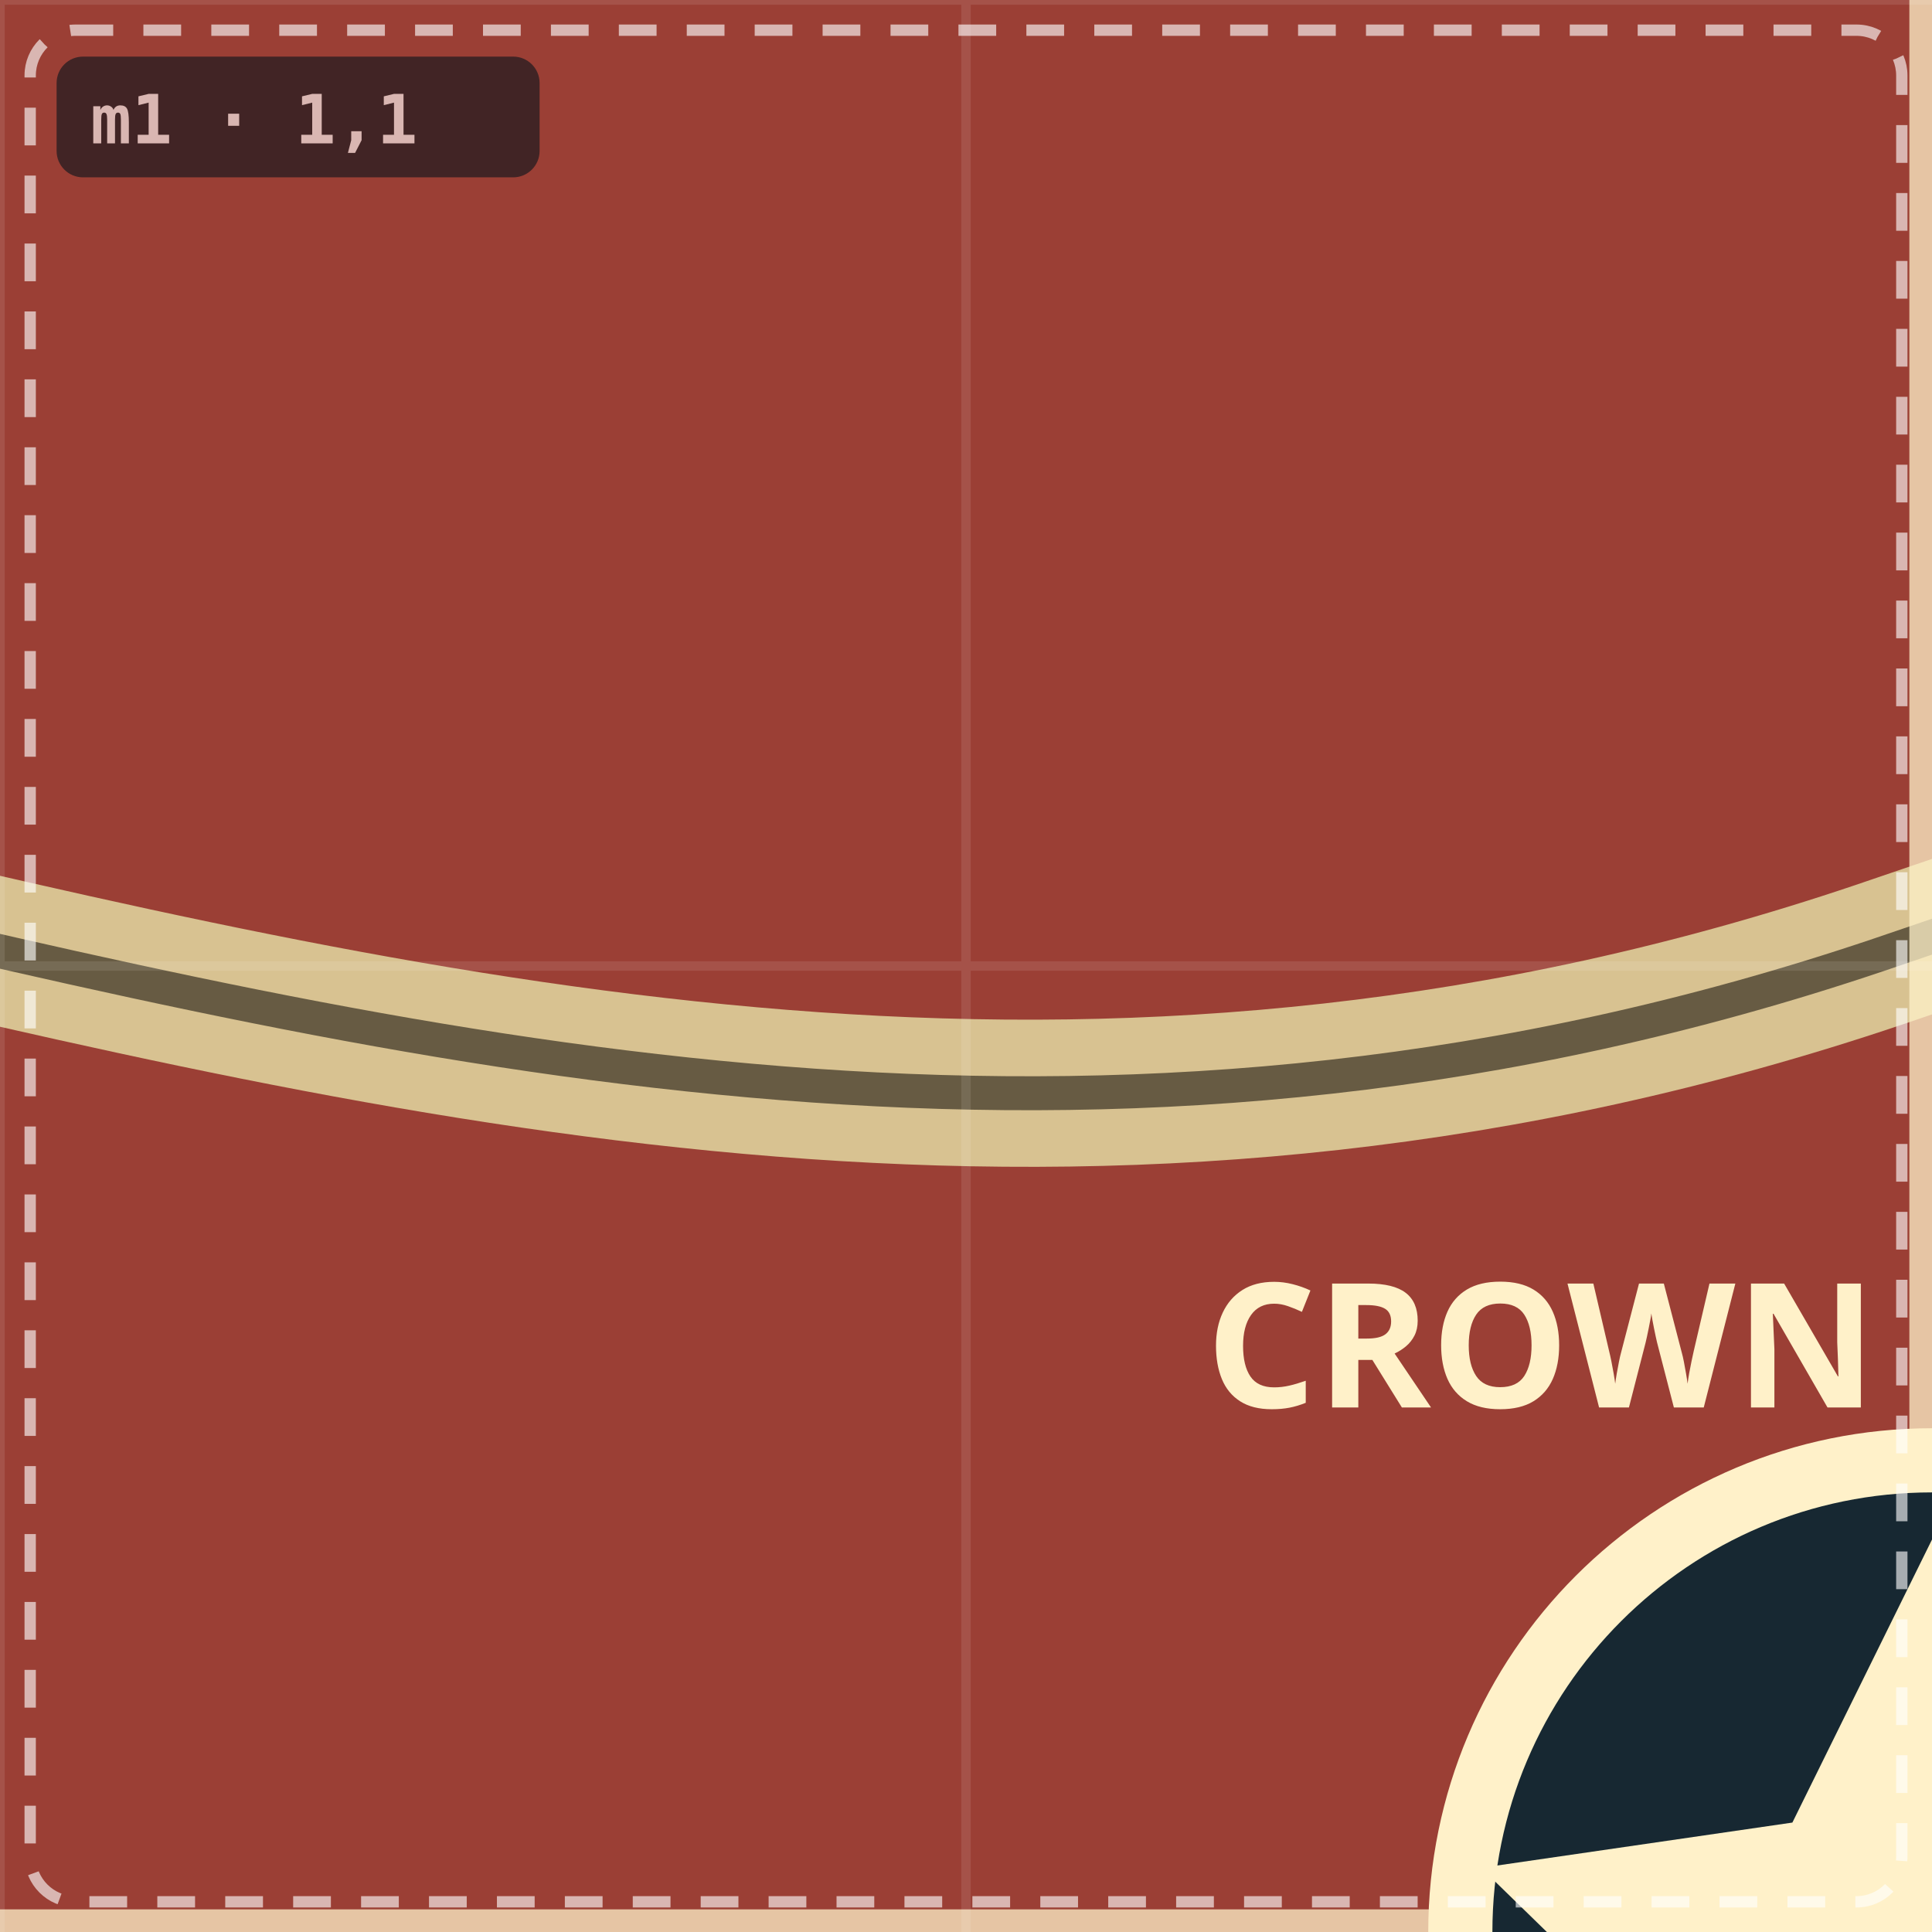
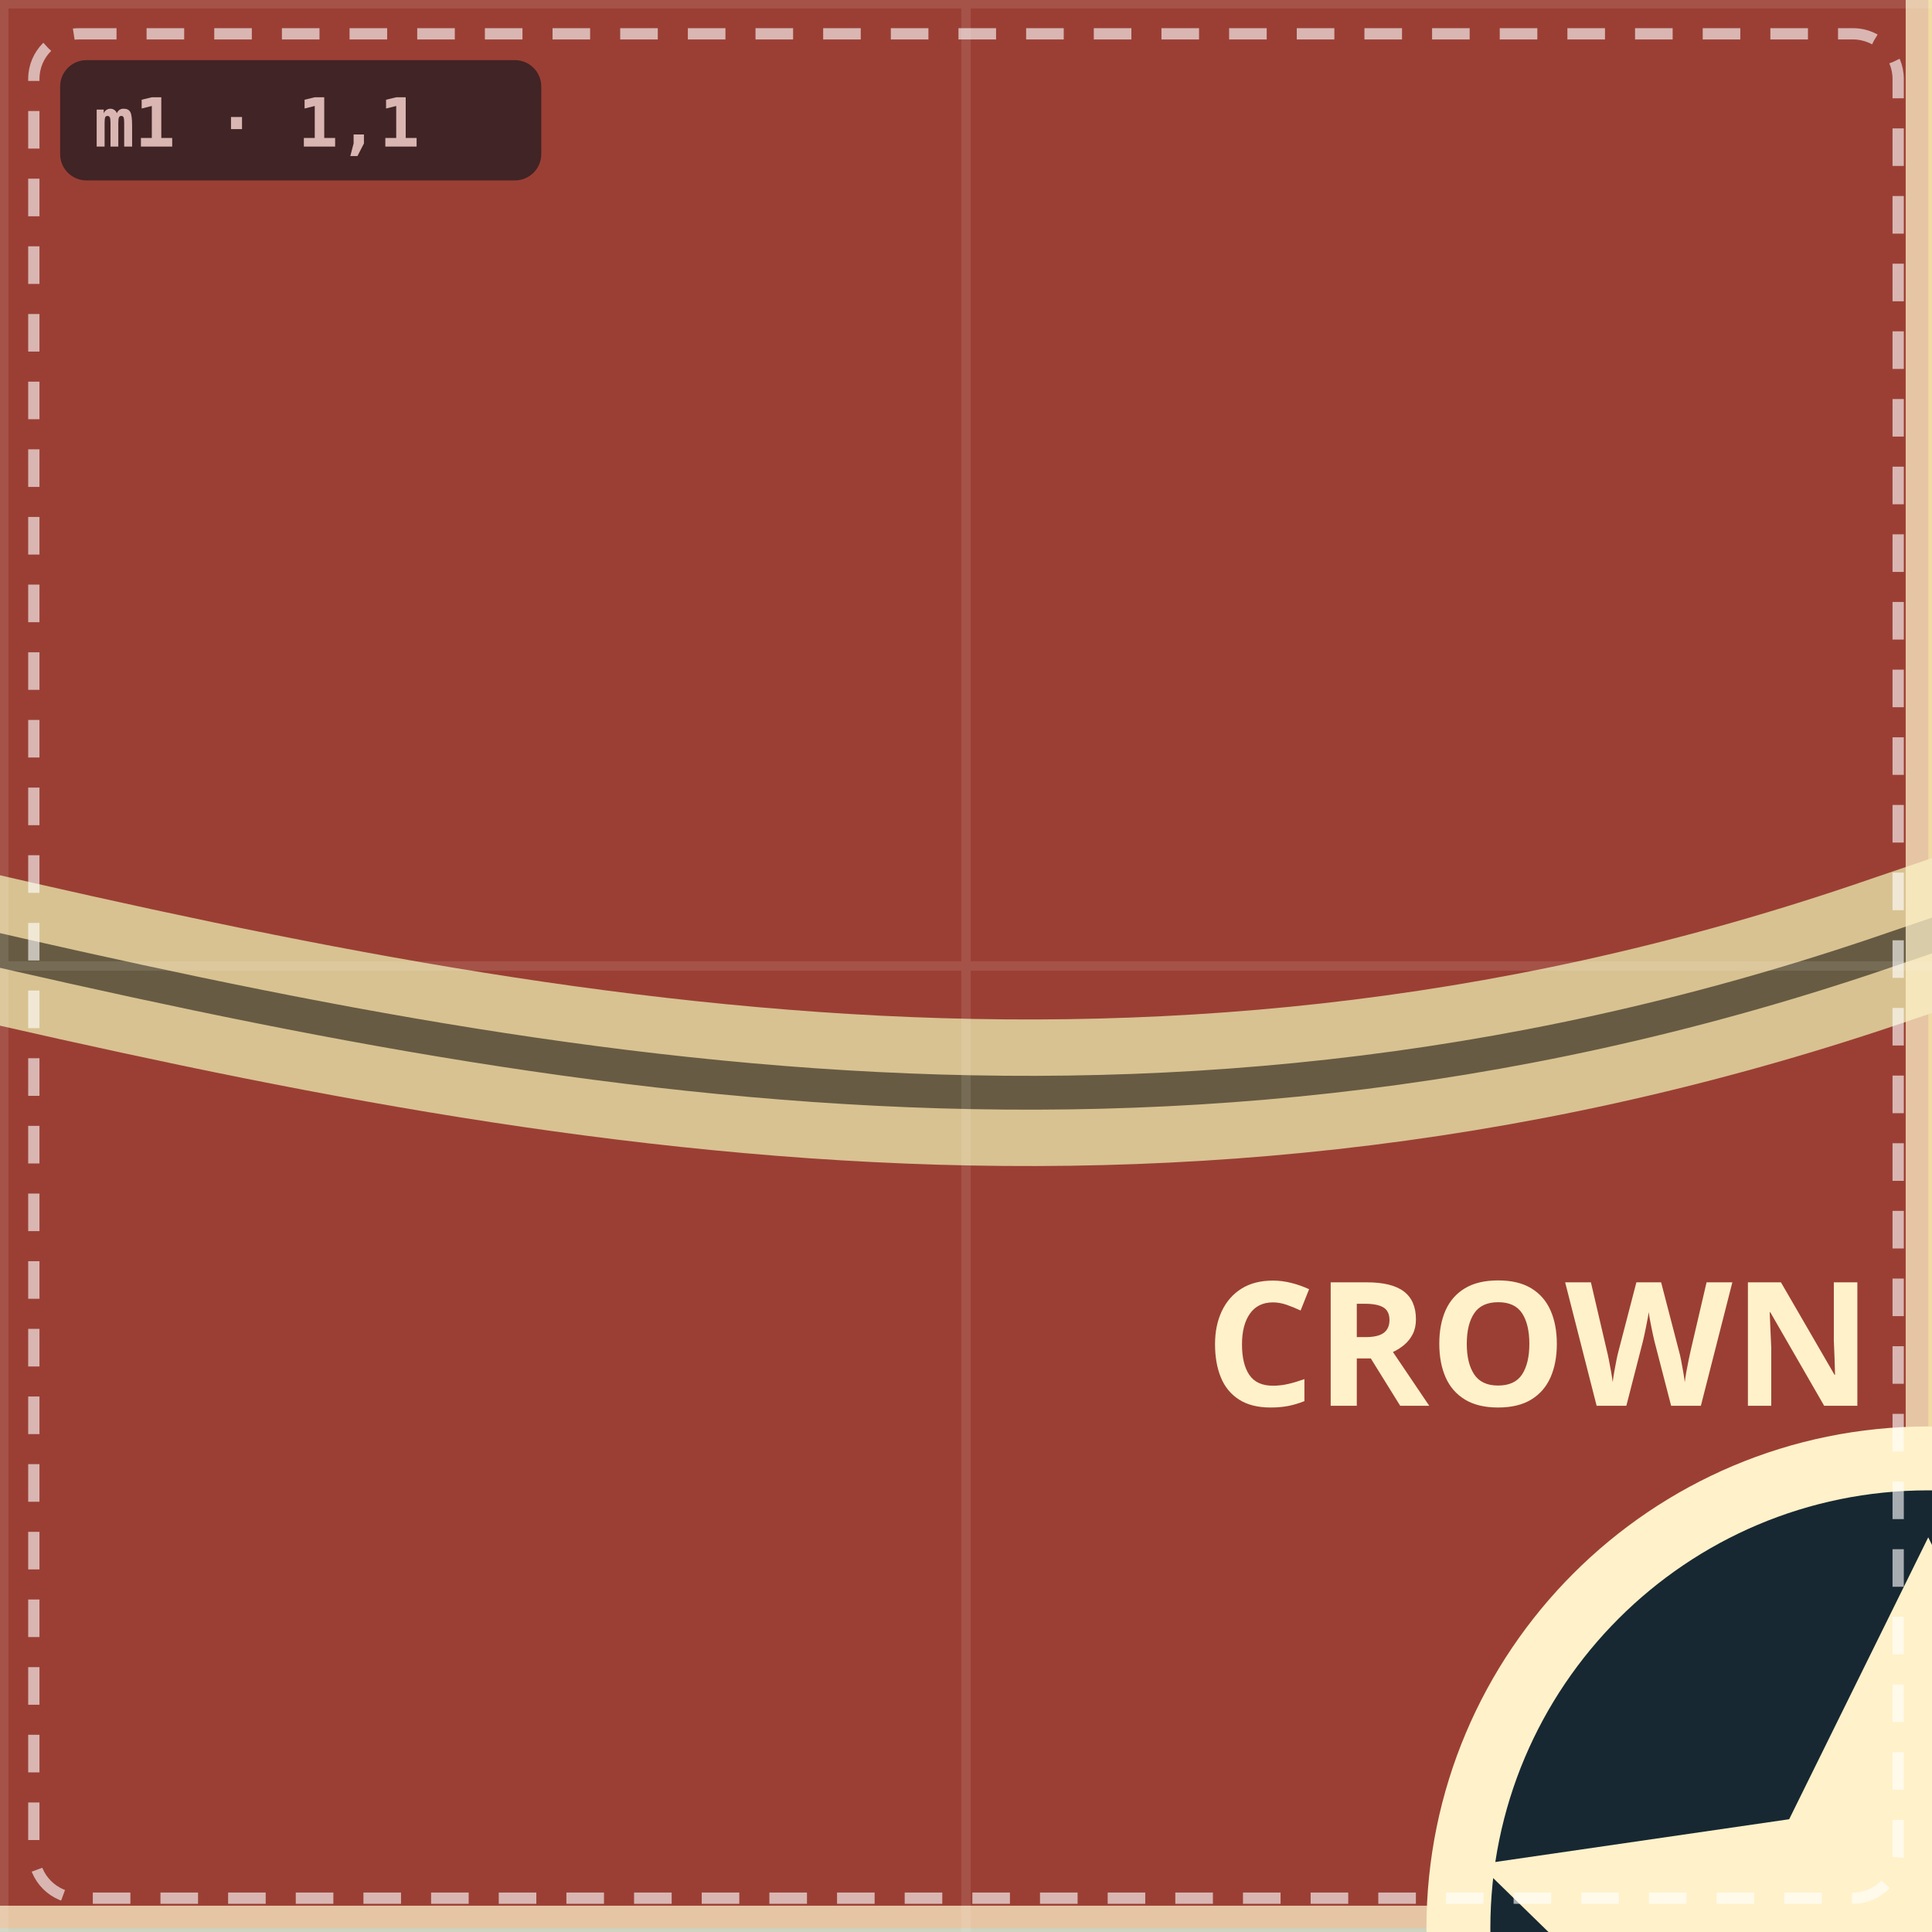
- <svg xmlns="http://www.w3.org/2000/svg" width="512" height="512" viewBox="1024 1024 1024 1024">
-   <g id="canonical-map">
-     <rect width="4096" height="4096" fill="#13232e" />
-     <path d="M0 0H2048V2048H0z" fill="#9b3f35" />
-     <path d="M2048 0H4096V2048H2048z" fill="#c89435" />
-     <path d="M0 2048H2048V4096H0z" fill="#397ba3" />
-     <path d="M2048 2048H4096V4096H2048z" fill="#4a9568" />
-     <path d="M0 520C680 330 1110 760 1690 600S2780 120 4096 590V0H0z" fill="#182f3a" opacity=".48" />
-     <path d="M0 3520C720 3310 1250 3790 1980 3510S3280 3100 4096 3450V4096H0z" fill="#102731" opacity=".42" />
-     <path d="M-120 1470C640 1220 1220 1800 2020 1530S3300 930 4230 1330" fill="none" stroke="#d8c291" stroke-width="78" />
-     <path d="M-120 1470C640 1220 1220 1800 2020 1530S3300 930 4230 1330" fill="none" stroke="#675b43" stroke-width="18" />
-     <path d="M2660 -120C2500 680 2870 1120 2580 1900S2050 3140 2460 4220" fill="none" stroke="#90dded" stroke-width="118" opacity=".9" />
-     <path d="M2660 -120C2500 680 2870 1120 2580 1900S2050 3140 2460 4220" fill="none" stroke="#d7f7ff" stroke-width="18" opacity=".7" />
-     <path d="M0 2048H4096M2048 0V4096" stroke="#fff1c9" stroke-width="24" opacity=".75" />
-     <path d="M512 0V4096M1024 0V4096M1536 0V4096M2560 0V4096M3072 0V4096M3584 0V4096M0 512H4096M0 1024H4096M0 1536H4096M0 2560H4096M0 3072H4096M0 3584H4096" stroke="#fff" stroke-width="5" opacity=".1" />
-     <circle cx="850" cy="720" r="180" fill="#ffe65b" stroke="#fff7bd" stroke-width="38" />
-     <circle cx="850" cy="720" r="65" fill="#9b3f35" />
-     <path d="M3210 490l230 430h-460z" fill="#65f1ff" stroke="#d7fbff" stroke-width="38" />
-     <rect x="590" y="2860" width="520" height="390" rx="48" fill="#ff6b8b" stroke="#ffd5df" stroke-width="38" />
-     <path d="M690 2860v-210h320v210" fill="none" stroke="#ffd5df" stroke-width="58" />
-     <path d="M3235 2720l90 240 255 12-200 160 68 248-213-140-213 140 68-248-200-160 255-12z" fill="#b9ff75" stroke="#ecffc9" stroke-width="34" />
-     <circle cx="2048" cy="2048" r="250" fill="#172832" stroke="#fff1c9" stroke-width="34" />
-     <path d="M2048 1840l74 150 165 24-120 117 28 165-147-77-147 77 28-165-120-117 165-24z" fill="#fff1c9" />
-     <text x="1024" y="260" text-anchor="middle" fill="#fff7df" font-family="system-ui,sans-serif" font-size="150" font-weight="900">NORTHWEST</text>
-     <text x="3072" y="260" text-anchor="middle" fill="#fff7df" font-family="system-ui,sans-serif" font-size="150" font-weight="900">NORTHEAST</text>
-     <text x="1024" y="3980" text-anchor="middle" fill="#fff7df" font-family="system-ui,sans-serif" font-size="150" font-weight="900">SOUTHWEST</text>
-     <text x="3072" y="3980" text-anchor="middle" fill="#fff7df" font-family="system-ui,sans-serif" font-size="150" font-weight="900">SOUTHEAST</text>
-     <text x="2048" y="1770" text-anchor="middle" fill="#fff1c9" font-family="system-ui,sans-serif" font-size="92" font-weight="900">CROWN HARBOR</text>
-     <text x="2048" y="2300" text-anchor="middle" fill="#fff1c9" font-family="ui-monospace,monospace" font-size="58">4096 m chart grid</text>
-     <path d="M2048 70l-70 145h140z" fill="#fff1c9" />
-     <text x="2048" y="330" text-anchor="middle" fill="#fff1c9" font-family="system-ui,sans-serif" font-size="76" font-weight="900">NORTH</text>
+ <svg xmlns="http://www.w3.org/2000/svg" width="514" height="514" viewBox="1022 1022 1028 1028">
+   <defs>
+     <clipPath id="canonical-map-clip">
+       <rect width="4096" height="4096" />
+     </clipPath>
+     <g id="canonical-map" clip-path="url(#canonical-map-clip)">
+       <rect width="4096" height="4096" fill="#13232e" />
+       <path d="M0 0H2048V2048H0z" fill="#9b3f35" />
+       <path d="M2048 0H4096V2048H2048z" fill="#c89435" />
+       <path d="M0 2048H2048V4096H0z" fill="#397ba3" />
+       <path d="M2048 2048H4096V4096H2048z" fill="#4a9568" />
+       <path d="M0 520C680 330 1110 760 1690 600S2780 120 4096 590V0H0z" fill="#182f3a" opacity=".48" />
+       <path d="M0 3520C720 3310 1250 3790 1980 3510S3280 3100 4096 3450V4096H0z" fill="#102731" opacity=".42" />
+       <path d="M-120 1470C640 1220 1220 1800 2020 1530S3300 930 4230 1330" fill="none" stroke="#d8c291" stroke-width="78" />
+       <path d="M-120 1470C640 1220 1220 1800 2020 1530S3300 930 4230 1330" fill="none" stroke="#675b43" stroke-width="18" />
+       <path d="M2660 -120C2500 680 2870 1120 2580 1900S2050 3140 2460 4220" fill="none" stroke="#90dded" stroke-width="118" opacity=".9" />
+       <path d="M2660 -120C2500 680 2870 1120 2580 1900S2050 3140 2460 4220" fill="none" stroke="#d7f7ff" stroke-width="18" opacity=".7" />
+       <path d="M0 2048H4096M2048 0V4096" stroke="#fff1c9" stroke-width="24" opacity=".75" />
+       <path d="M512 0V4096M1024 0V4096M1536 0V4096M2560 0V4096M3072 0V4096M3584 0V4096M0 512H4096M0 1024H4096M0 1536H4096M0 2560H4096M0 3072H4096M0 3584H4096" stroke="#fff" stroke-width="5" opacity=".1" />
+       <circle cx="850" cy="720" r="180" fill="#ffe65b" stroke="#fff7bd" stroke-width="38" />
+       <circle cx="850" cy="720" r="65" fill="#9b3f35" />
+       <path d="M3210 490l230 430h-460z" fill="#65f1ff" stroke="#d7fbff" stroke-width="38" />
+       <rect x="590" y="2860" width="520" height="390" rx="48" fill="#ff6b8b" stroke="#ffd5df" stroke-width="38" />
+       <path d="M690 2860v-210h320v210" fill="none" stroke="#ffd5df" stroke-width="58" />
+       <path d="M3235 2720l90 240 255 12-200 160 68 248-213-140-213 140 68-248-200-160 255-12z" fill="#b9ff75" stroke="#ecffc9" stroke-width="34" />
+       <circle cx="2048" cy="2048" r="250" fill="#172832" stroke="#fff1c9" stroke-width="34" />
+       <path d="M2048 1840l74 150 165 24-120 117 28 165-147-77-147 77 28-165-120-117 165-24z" fill="#fff1c9" />
+       <text x="1024" y="260" text-anchor="middle" fill="#fff7df" font-family="system-ui,sans-serif" font-size="150" font-weight="900">NORTHWEST</text>
+       <text x="3072" y="260" text-anchor="middle" fill="#fff7df" font-family="system-ui,sans-serif" font-size="150" font-weight="900">NORTHEAST</text>
+       <text x="1024" y="3980" text-anchor="middle" fill="#fff7df" font-family="system-ui,sans-serif" font-size="150" font-weight="900">SOUTHWEST</text>
+       <text x="3072" y="3980" text-anchor="middle" fill="#fff7df" font-family="system-ui,sans-serif" font-size="150" font-weight="900">SOUTHEAST</text>
+       <text x="2048" y="1770" text-anchor="middle" fill="#fff1c9" font-family="system-ui,sans-serif" font-size="92" font-weight="900">CROWN HARBOR</text>
+       <text x="2048" y="2300" text-anchor="middle" fill="#fff1c9" font-family="ui-monospace,monospace" font-size="58">4096 m chart grid</text>
+       <path d="M2048 70l-70 145h140z" fill="#fff1c9" />
+       <text x="2048" y="330" text-anchor="middle" fill="#fff1c9" font-family="system-ui,sans-serif" font-size="76" font-weight="900">NORTH</text>
+     </g>
+   </defs>
+   <g id="canonical-map-periodic-copies">
+     <use href="#canonical-map" transform="translate(-4096 -4096)" />
+     <use href="#canonical-map" transform="translate(0 -4096)" />
+     <use href="#canonical-map" transform="translate(4096 -4096)" />
+     <use href="#canonical-map" transform="translate(-4096 0)" />
+     <use href="#canonical-map" transform="translate(0 0)" />
+     <use href="#canonical-map" transform="translate(4096 0)" />
+     <use href="#canonical-map" transform="translate(-4096 4096)" />
+     <use href="#canonical-map" transform="translate(0 4096)" />
+     <use href="#canonical-map" transform="translate(4096 4096)" />
  </g>
  <g id="vt-debug-overlay" data-vt-page="1/1/1" opacity=".62">
    <rect x="1040" y="1040" width="992" height="992" rx="24" fill="none" stroke="#fff" stroke-width="6" stroke-dasharray="20 16" />
    <rect x="1054" y="1054" width="256" height="64" rx="14" fill="#09141b" />
    <text x="1072" y="1100" fill="#fff" font-family="ui-monospace,monospace" font-size="36" font-weight="800">m1 · 1,1</text>
  </g>
</svg>
